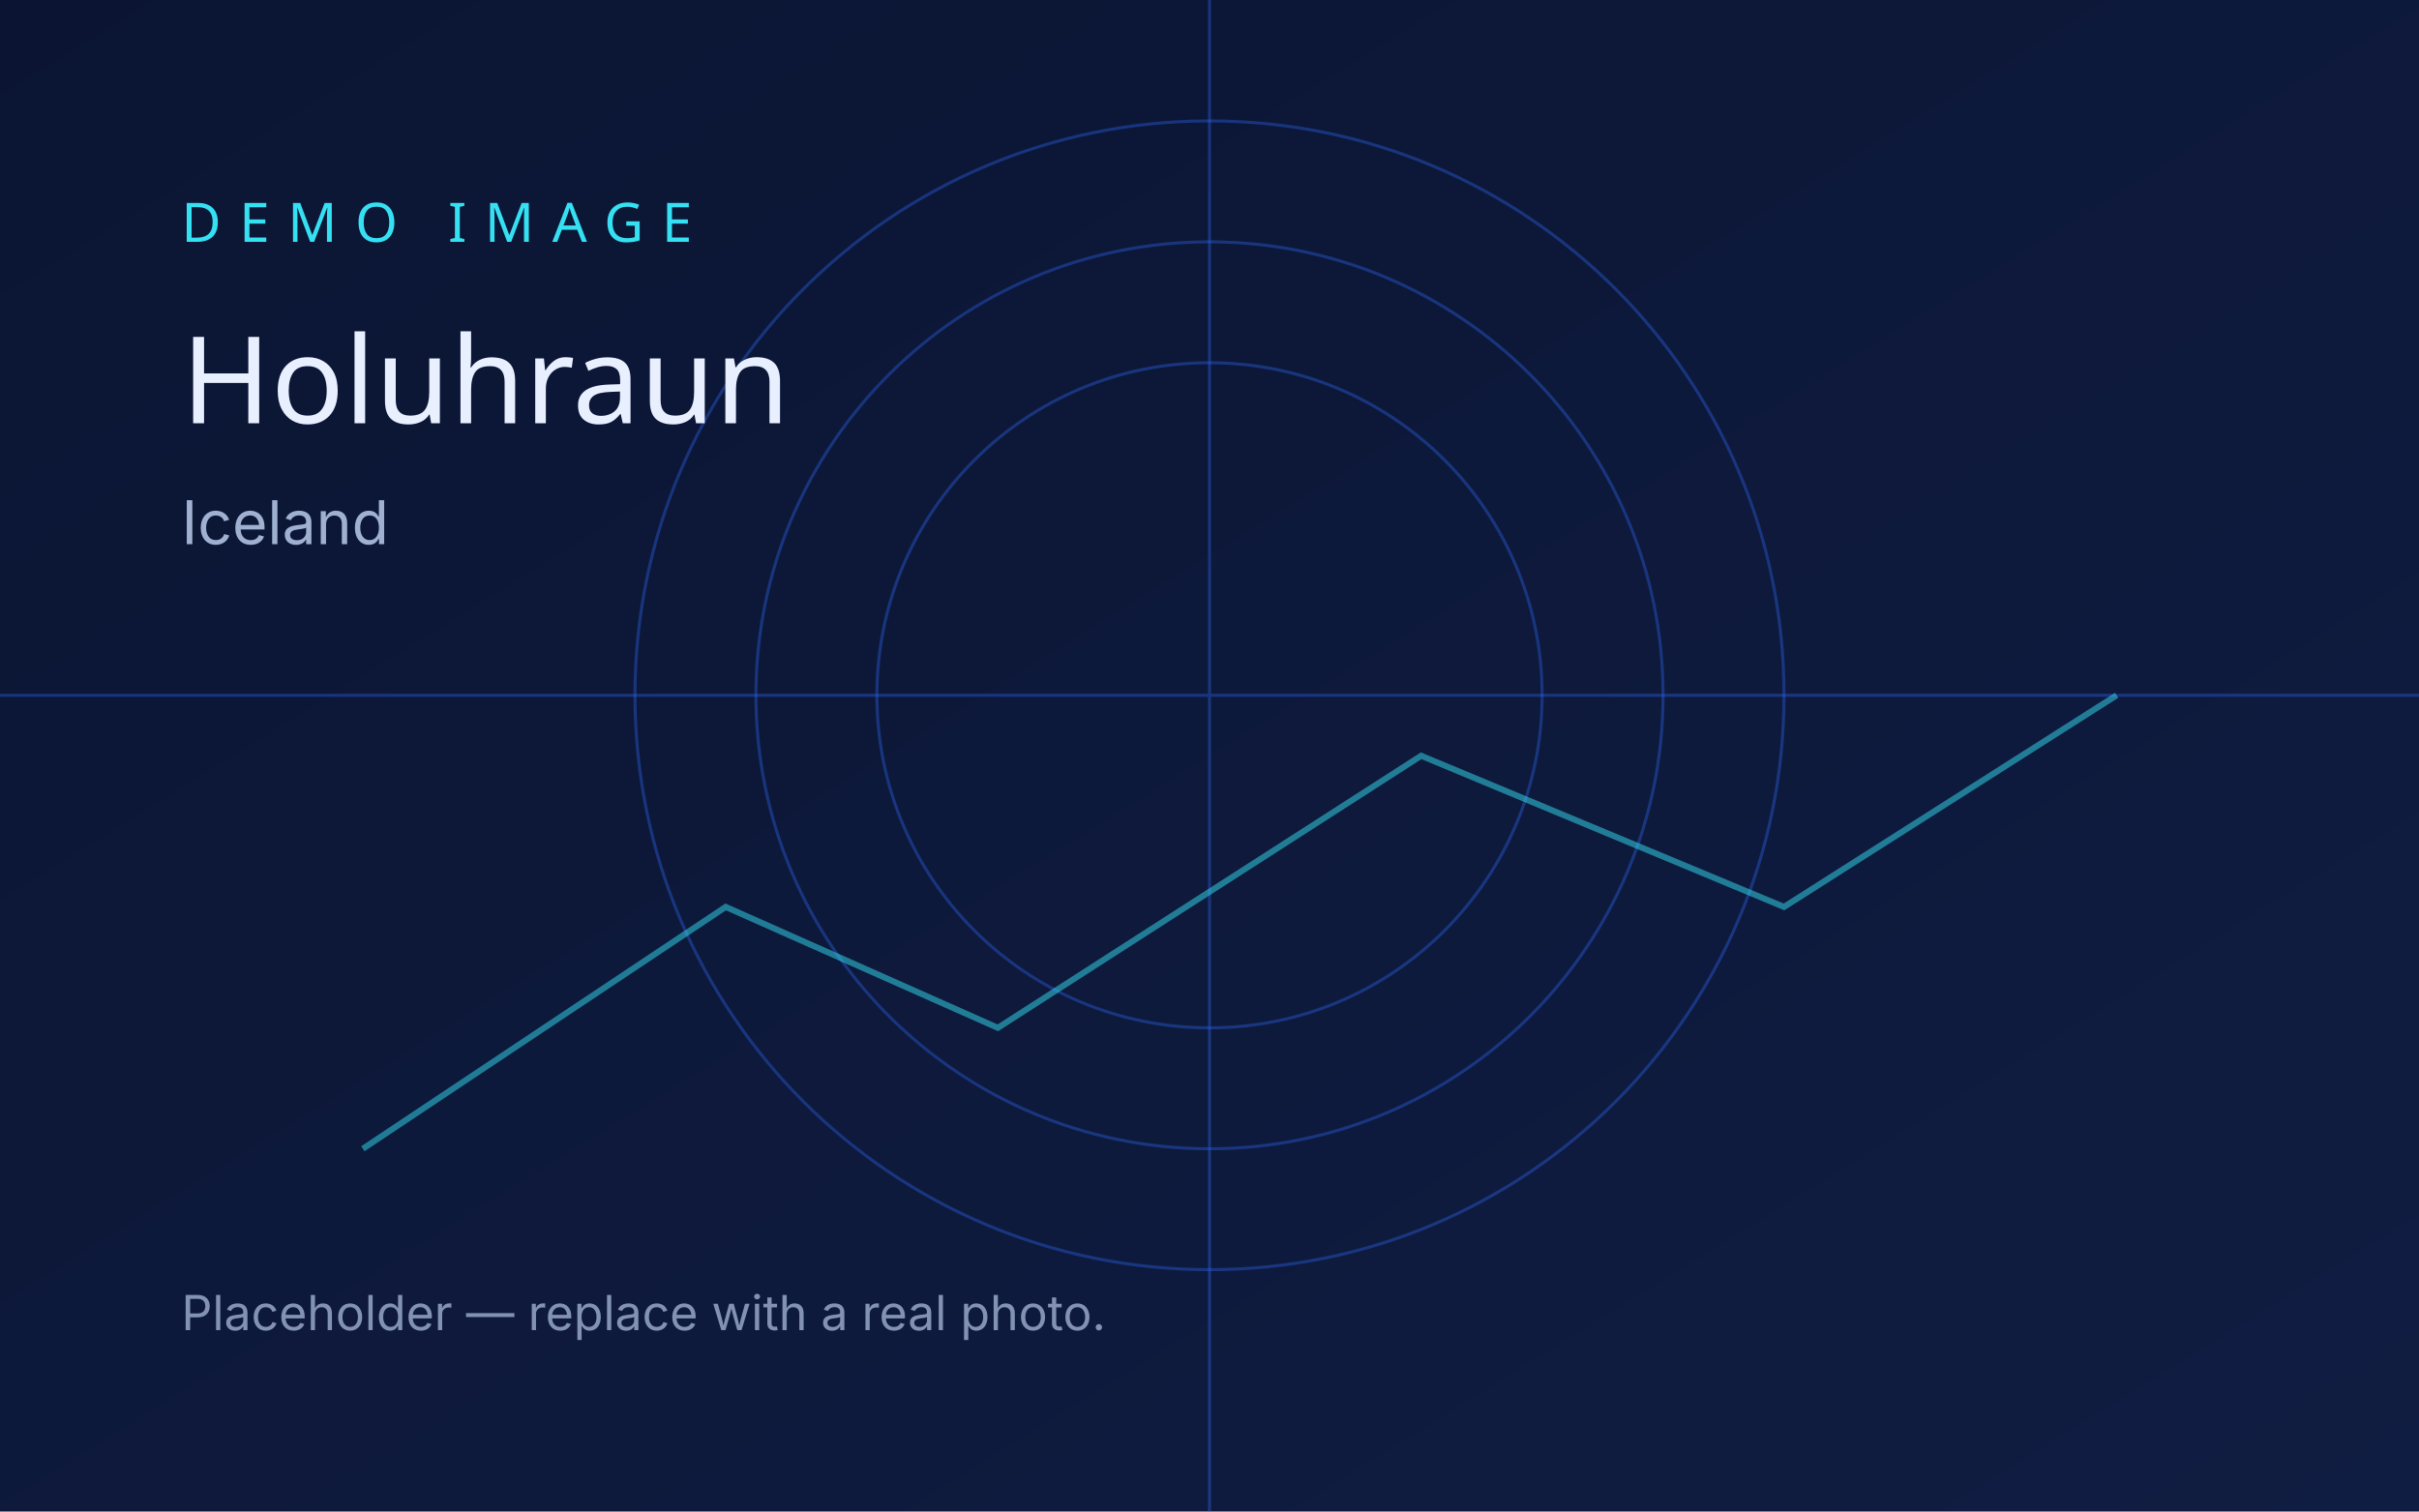
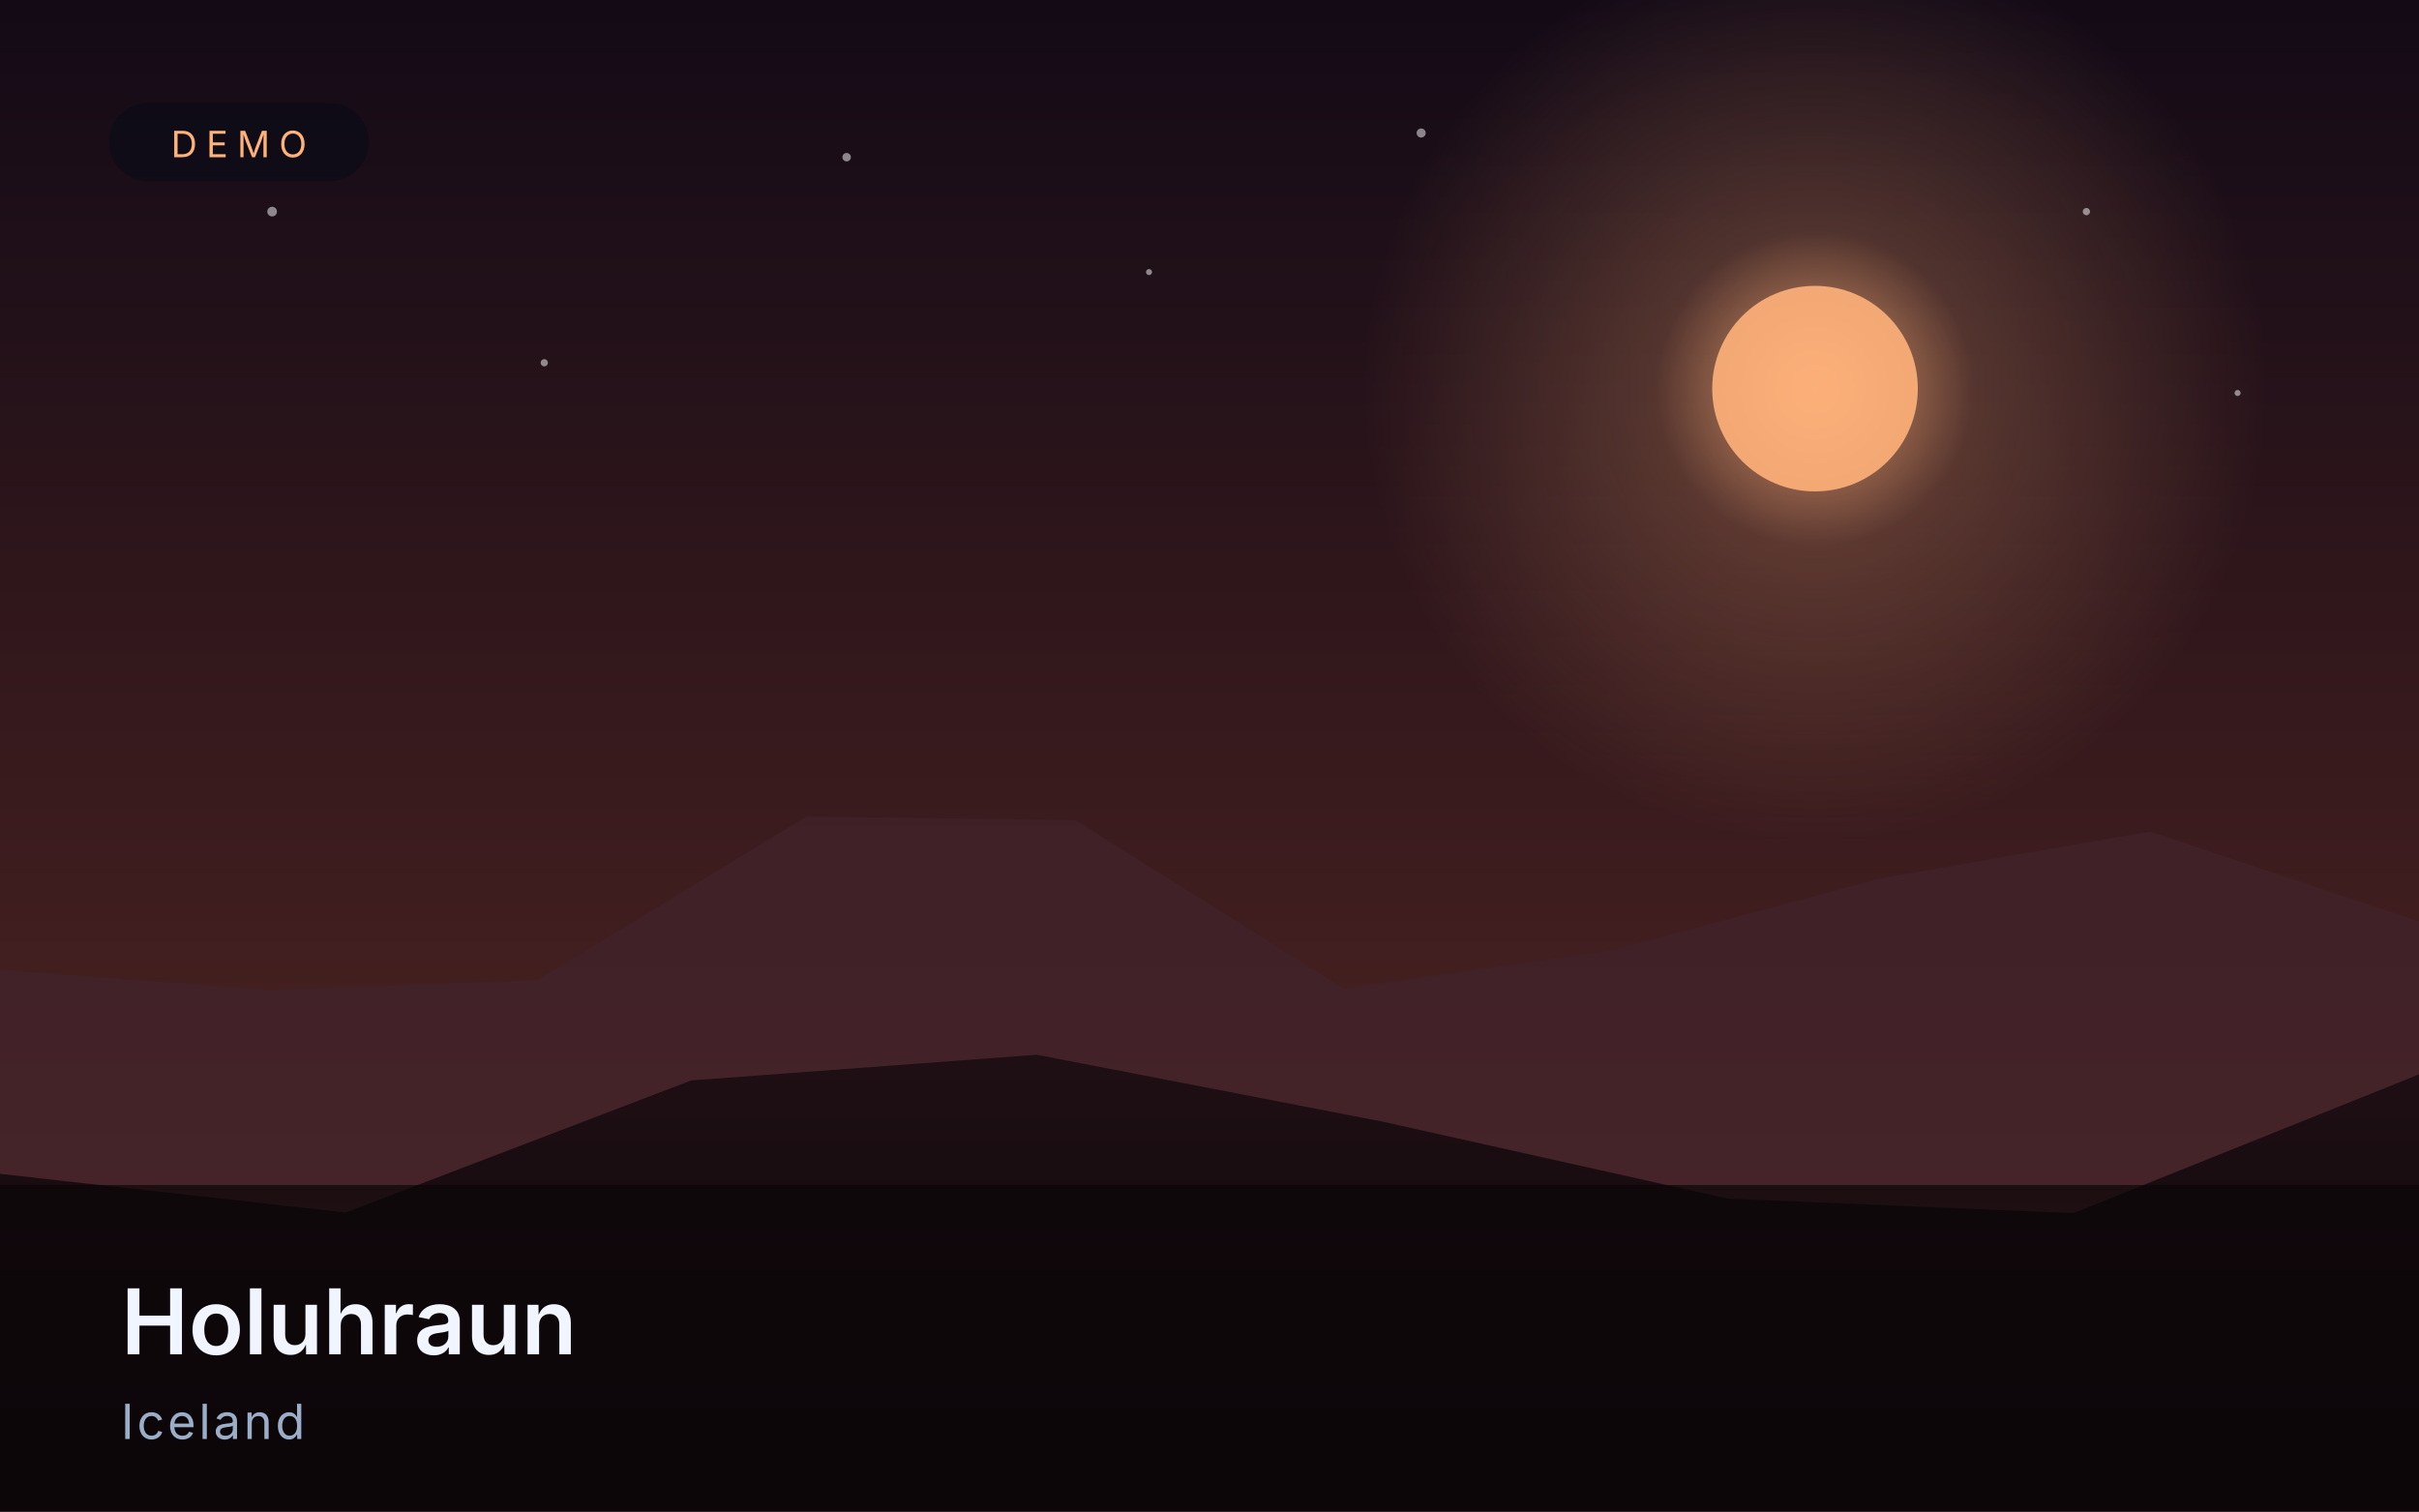
- <svg xmlns="http://www.w3.org/2000/svg" viewBox="0 0 800 500" role="img" aria-label="Demo image for Holuhraun">
+ <svg xmlns="http://www.w3.org/2000/svg" viewBox="0 0 800 500" role="img" aria-label="Demo landscape for Holuhraun">
  <defs>
-     <linearGradient id="bg" x1="0" y1="0" x2="1" y2="1">
-       <stop offset="0" stop-color="#0b1533" />
-       <stop offset="1" stop-color="#101d42" />
+     <linearGradient id="sky" x1="0" y1="0" x2="0" y2="1">
+       <stop offset="0" stop-color="#130a16" />
+       <stop offset="1" stop-color="#5c2a24" />
+     </linearGradient>
+     <radialGradient id="sunGlow" cx="0.5" cy="0.5" r="0.5">
+       <stop offset="0" stop-color="#ffb17a" stop-opacity="0.85" />
+       <stop offset="0.35" stop-color="#ffb17a" stop-opacity="0.22" />
+       <stop offset="1" stop-color="#ffb17a" stop-opacity="0" />
+     </radialGradient>
+     <linearGradient id="ground" x1="0" y1="0" x2="0" y2="1">
+       <stop offset="0" stop-color="#1e0f14" />
+       <stop offset="1" stop-color="#0c0609" />
    </linearGradient>
  </defs>
-   <rect width="800" height="500" fill="url(#bg)" />
-   <g fill="none" stroke="#2f6bff" stroke-opacity="0.35">
-     <circle cx="400" cy="230" r="190" />
-     <circle cx="400" cy="230" r="150" />
-     <circle cx="400" cy="230" r="110" />
-     <path d="M0 230 H800 M400 0 V500" />
+   <rect width="800" height="500" fill="url(#sky)" />
+   <circle cx="600.251" cy="128.558" r="150" fill="url(#sunGlow)" />
+   <circle cx="600.251" cy="128.558" r="34" fill="#ffb17a" opacity="0.9" />
+   <g fill="#ffffff" opacity="0.5">
+     <circle cx="90" cy="70" r="1.6" />
+     <circle cx="180" cy="120" r="1.2" />
+     <circle cx="280" cy="52" r="1.4" />
+     <circle cx="380" cy="90" r="1" />
+     <circle cx="470" cy="44" r="1.5" />
+     <circle cx="690" cy="70" r="1.2" />
+     <circle cx="740" cy="130" r="1" />
  </g>
-   <g stroke="#35e0f2" stroke-opacity="0.5" stroke-width="2">
-     <path d="M120 380 L240 300 L330 340 L470 250 L590 300 L700 230" fill="none" />
+   <path d="M0.0 320.9 L88.9 327.5 L177.8 324.3 L266.7 270.1 L355.6 271.3 L444.4 327.1 L533.3 314.4 L622.2 290.5 L711.1 275.1 L800.0 304.8 L800 500 L0 500 Z" fill="#41232c" opacity="0.65" />
+   <path d="M0.0 388.3 L114.3 401.1 L228.6 357.4 L342.9 348.9 L457.1 371.0 L571.4 396.5 L685.7 401.3 L800.0 355.4 L800 500 L0 500 Z" fill="url(#ground)" />
+   <rect y="392" width="800" height="108" fill="#0c0609" opacity="0.7" />
+   <g font-family="Space Grotesk, Inter, sans-serif">
+     <rect x="36" y="34" width="86" height="26" rx="13" fill="#060b18" opacity="0.55" />
+     <text x="79" y="52" fill="#ffb17a" font-size="12" letter-spacing="3" text-anchor="middle">DEMO</text>
+     <text x="40" y="448" fill="#f0f5ff" font-size="30" font-weight="600">Holuhraun</text>
+     <text x="40" y="476" fill="#9baec9" font-size="16" letter-spacing="1">Iceland</text>
  </g>
-   <text x="60" y="80" fill="#35e0f2" font-family="Space Grotesk, sans-serif" font-size="18" letter-spacing="6">DEMO IMAGE</text>
-   <text x="60" y="140" fill="#e8f0ff" font-family="Space Grotesk, sans-serif" font-size="40">Holuhraun</text>
-   <text x="60" y="180" fill="#9fb0d0" font-family="Inter, sans-serif" font-size="20">Iceland</text>
-   <text x="60" y="440" fill="#9fb0d0" font-family="Inter, sans-serif" font-size="16" opacity="0.8">Placeholder — replace with a real photo.</text>
</svg>
